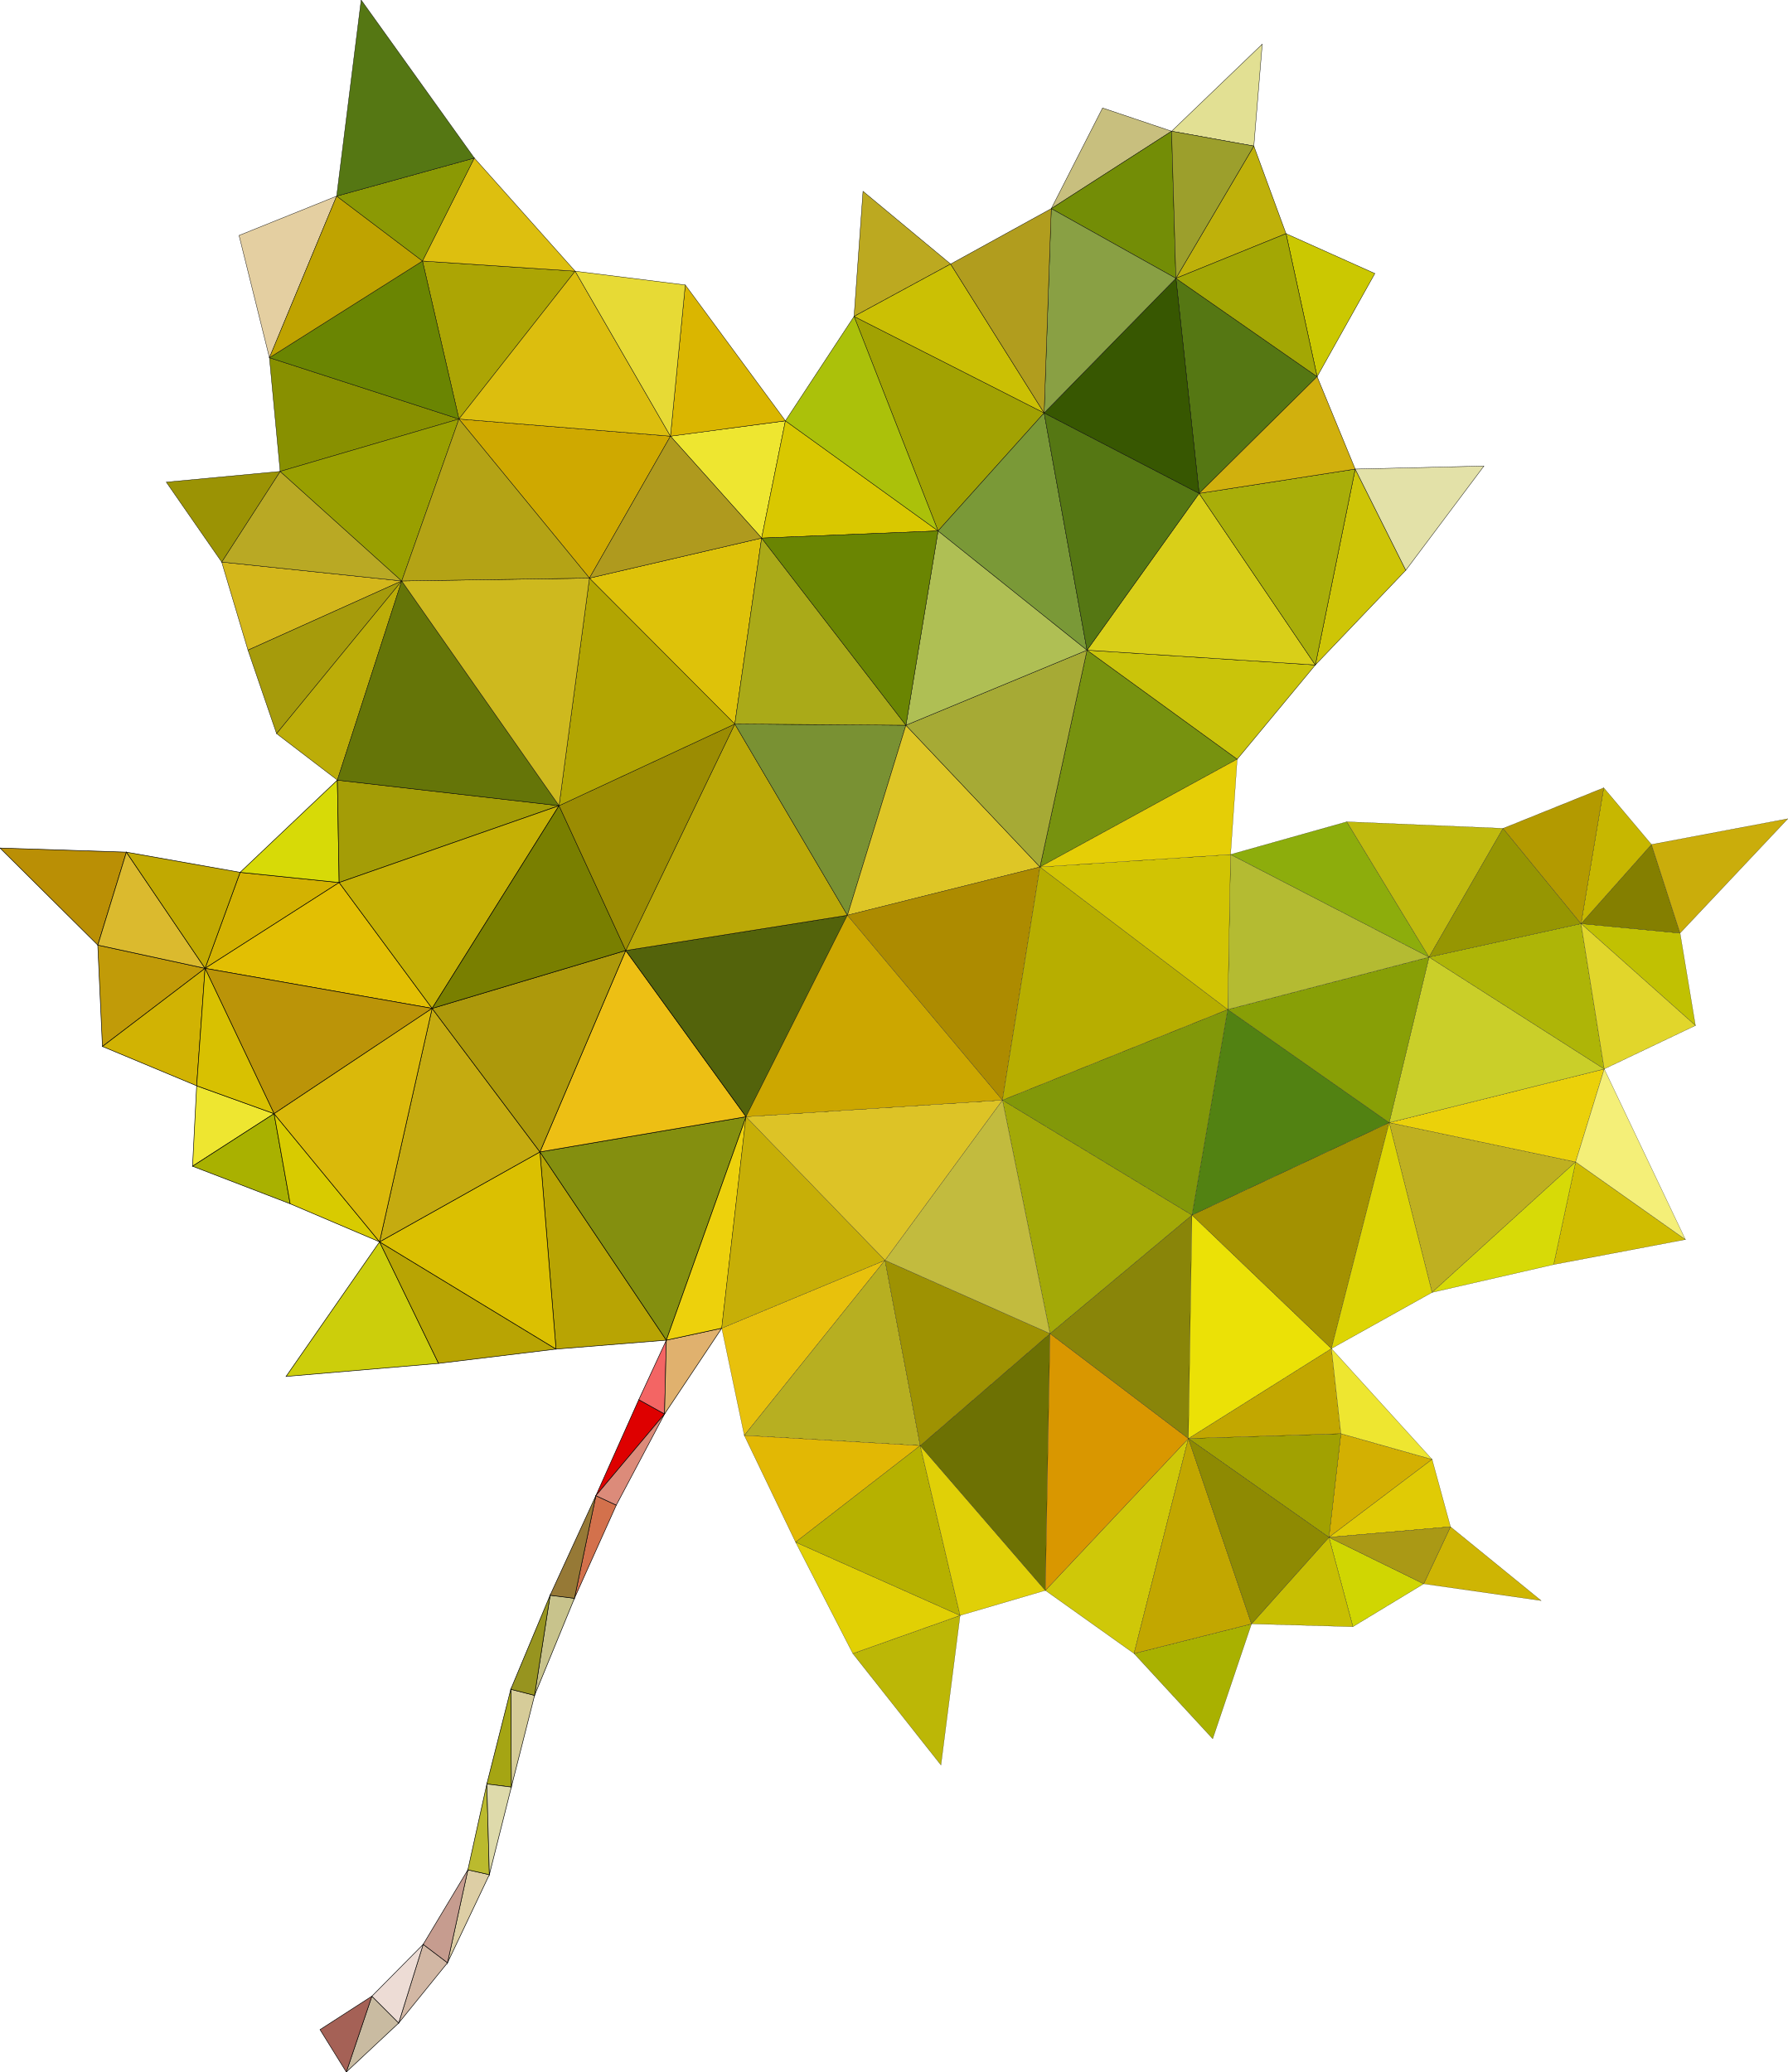
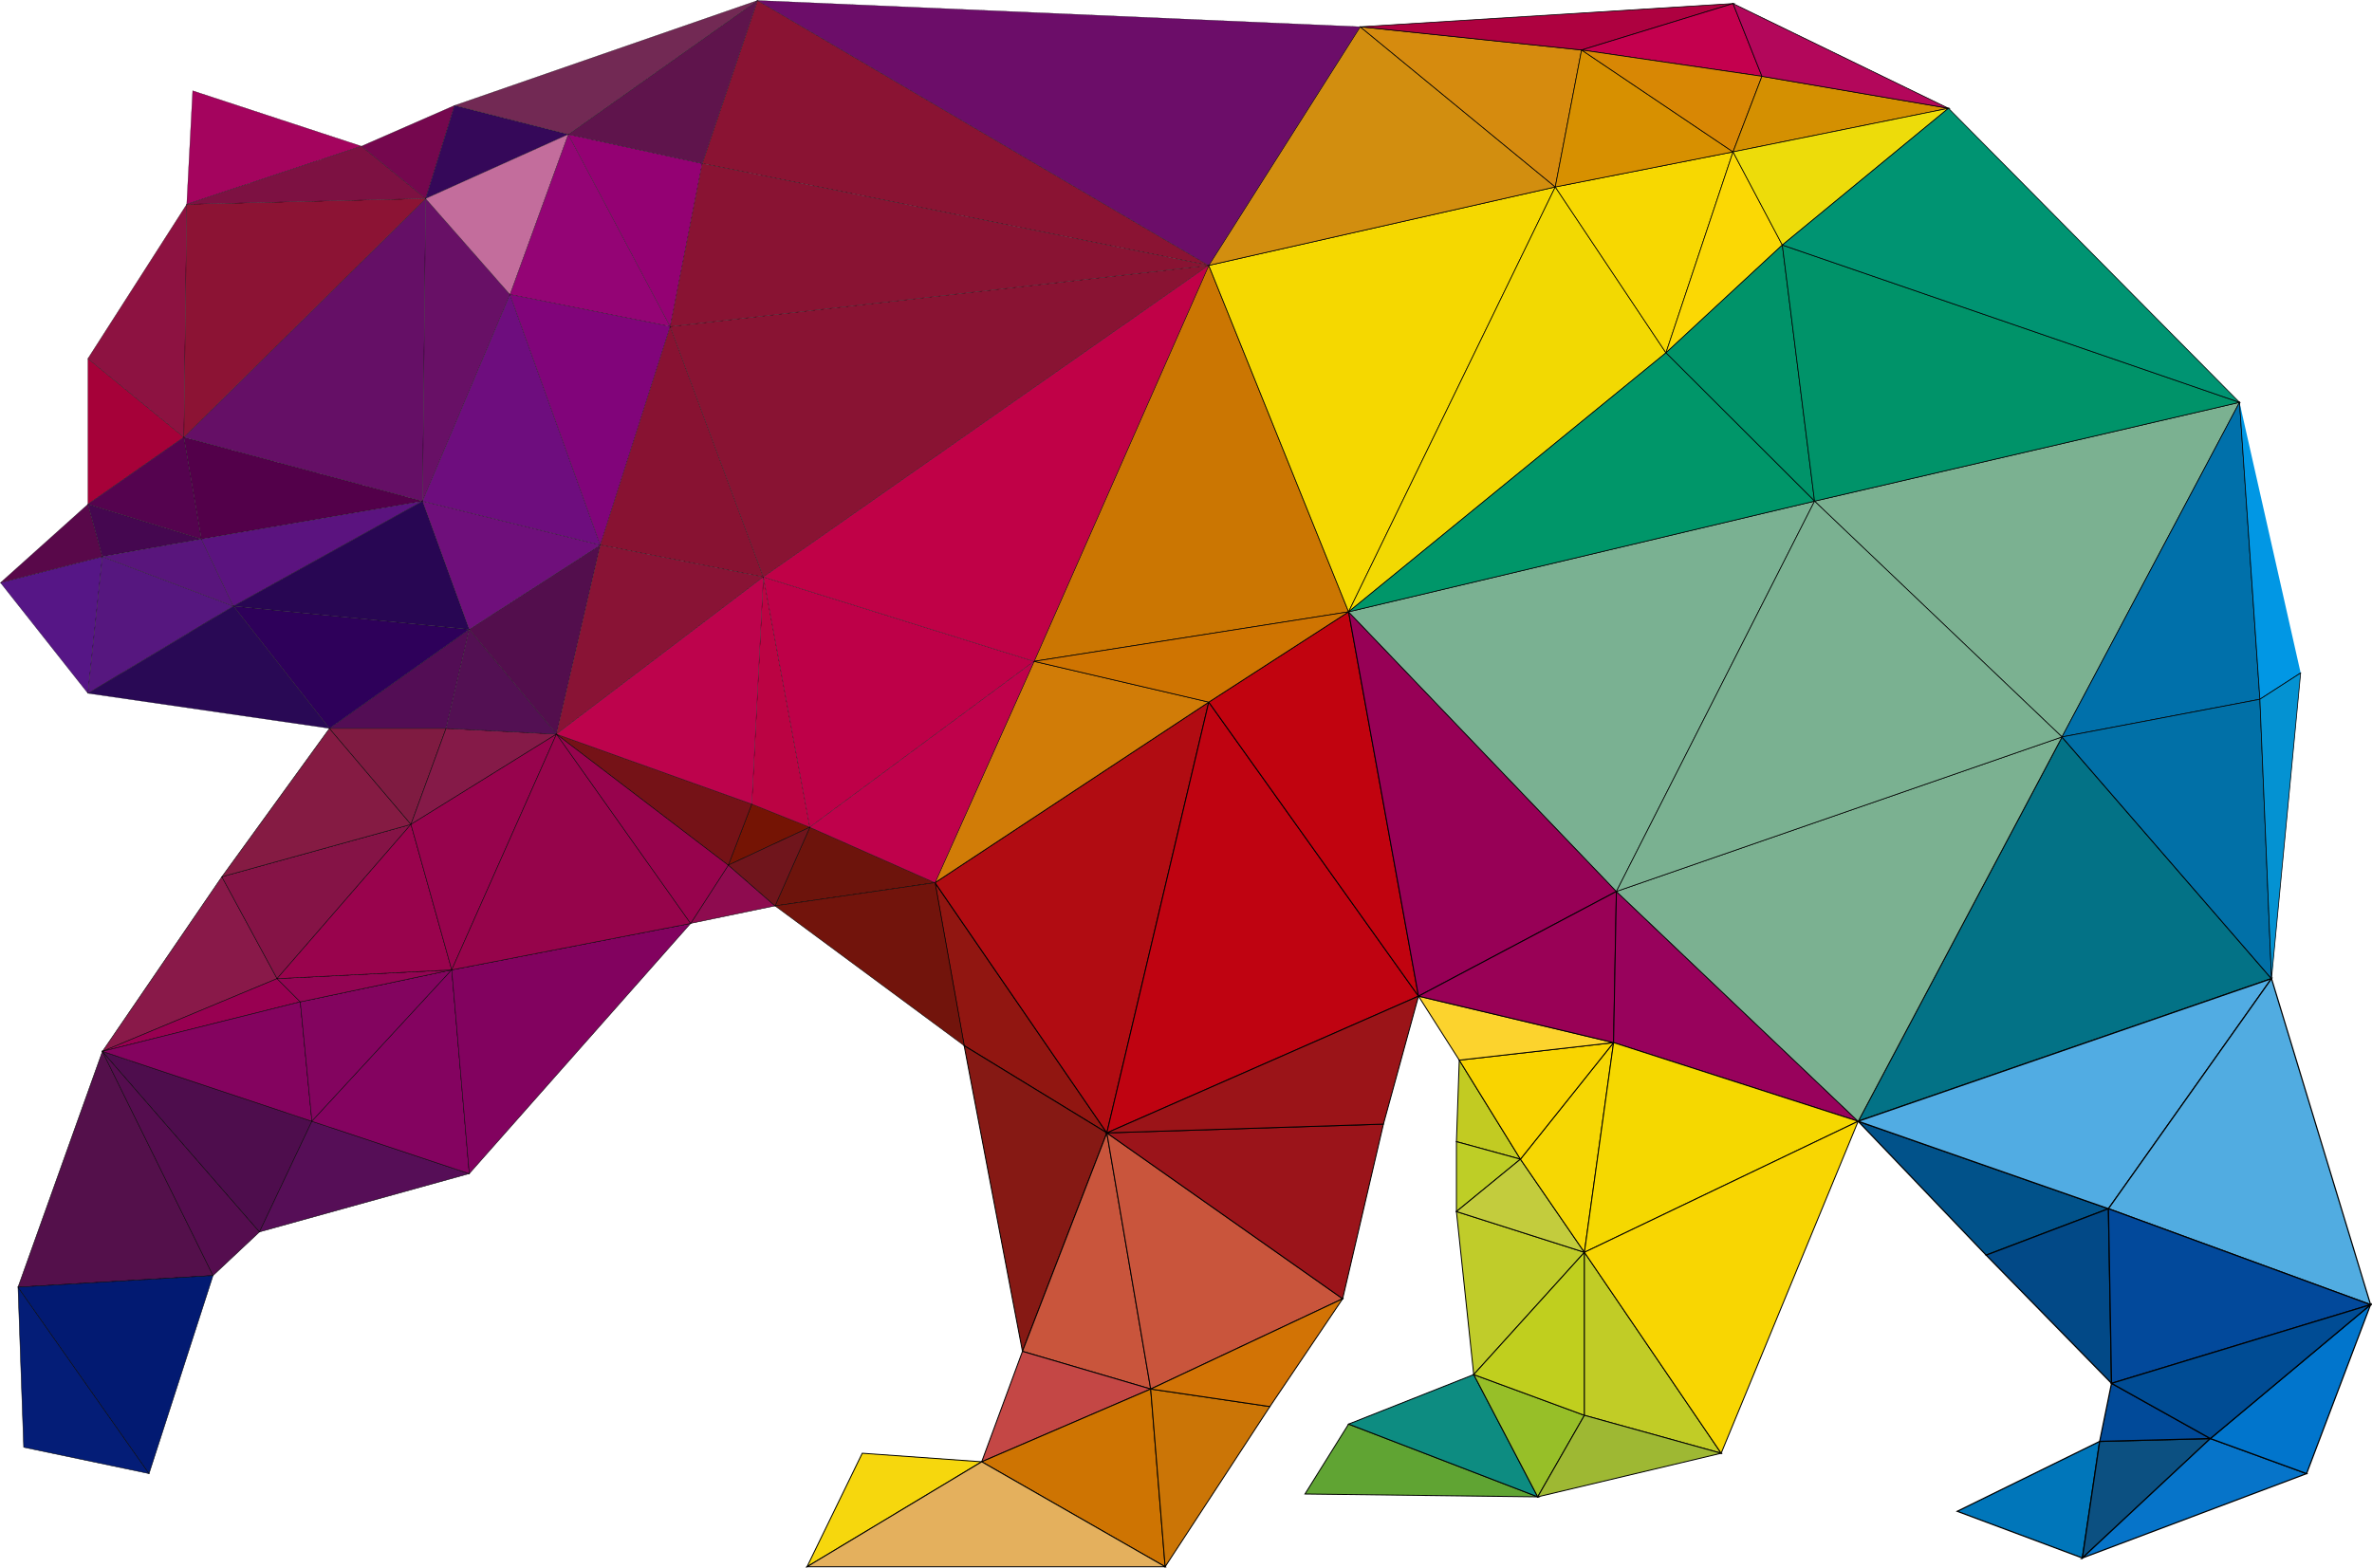
- <svg xmlns="http://www.w3.org/2000/svg" version="1.1" baseProfile="tiny" id="图层_1" x="0px" y="0px" viewBox="0 0 1000 1159.1" xml:space="preserve">
+ <svg xmlns="http://www.w3.org/2000/svg" version="1.1" baseProfile="tiny" id="图层_1" x="0px" y="0px" viewBox="0 0 1000.8 661.6" xml:space="preserve">
  <g>
-     <polygon fill="#D6CC99" stroke="#000000" stroke-width="0.3" stroke-miterlimit="10" points="286,999.7 299,948.4 285.7,945  " />
-     <polygon fill="#C9BBA1" stroke="#000000" stroke-width="0.3" stroke-miterlimit="10" points="193.7,1159.1 223,1131.7 208,1116.7     " />
-     <polygon fill="#A56156" stroke="#000000" stroke-width="0.3" stroke-miterlimit="10" points="179,1135.4 193.7,1159.1 208,1116.7     " />
-     <polygon fill="#D2B7A4" stroke="#000000" stroke-width="0.3" stroke-miterlimit="10" points="223,1131.7 250.3,1098 236.7,1087.7     " />
-     <polygon fill="#EDDCD5" stroke="#000000" stroke-width="0.3" stroke-miterlimit="10" points="208,1116.7 223,1131.7 236.7,1087.7     " />
-     <polygon fill="#DDCEA5" stroke="#000000" stroke-width="0.3" stroke-miterlimit="10" points="250.3,1098 273.7,1048.7 261.7,1046     " />
-     <polygon fill="#A5A513" stroke="#000000" stroke-width="0.3" stroke-miterlimit="10" points="272.3,998 286,999.7 285.7,945  " />
-     <polygon fill="#C69C8F" stroke="#000000" stroke-width="0.3" stroke-miterlimit="10" points="236.7,1087.7 250.3,1098 261.7,1046     " />
-     <polygon fill="#BBBA2E" stroke="#000000" stroke-width="0.3" stroke-miterlimit="10" points="261.7,1046 273.7,1048.7 272.3,998     " />
-     <polygon fill="#DEDAAB" stroke="#000000" stroke-width="0.3" stroke-miterlimit="10" points="273.7,1048.7 286,999.7 272.3,998     " />
-     <polygon fill="#C8C38C" stroke="#000000" stroke-width="0.3" stroke-miterlimit="10" points="299,948.4 321.3,894.1 307.7,892.4     " />
-     <polygon fill="#97941F" stroke="#000000" stroke-width="0.3" stroke-miterlimit="10" points="285.7,945 299,948.4 307.7,892.4  " />
-     <polygon fill="#D3714C" stroke="#000000" stroke-width="0.3" stroke-miterlimit="10" points="321.3,894.1 344.7,842 333.3,836.7     " />
-     <polygon fill="#967936" stroke="#000000" stroke-width="0.3" stroke-miterlimit="10" points="307.7,892.4 321.3,894.1 333.3,836.7     " />
-     <polygon fill="#DE0000" stroke="#000000" stroke-width="0.3" stroke-miterlimit="10" points="333.3,836.7 371.7,791 357.3,783  " />
-     <polygon fill="#DC8B7A" stroke="#000000" stroke-width="0.3" stroke-miterlimit="10" points="344.7,842 371.7,791 333.3,836.7  " />
-     <polygon fill="#EEE630" stroke="#000000" stroke-width="0.3" stroke-miterlimit="10" points="110,607.4 107.7,652.4 153.3,623  " />
-     <polygon fill="#F36564" stroke="#000000" stroke-width="0.3" stroke-miterlimit="10" points="357.3,783 371.7,791 372.7,749.7  " />
-     <polygon fill="#CCCE0B" stroke="#000000" stroke-width="0.3" stroke-miterlimit="10" points="160,770 245.3,762.7 212.3,694.7  " />
-     <polygon fill="#B8A403" stroke="#000000" stroke-width="0.3" stroke-miterlimit="10" points="245.3,762.7 311,754.7 212.3,694.7     " />
-     <polygon fill="#E0B16E" stroke="#000000" stroke-width="0.3" stroke-miterlimit="10" points="371.7,791 403.7,743 372.7,749.7  " />
-     <polygon fill="#C19B08" stroke="#000000" stroke-width="0.3" stroke-miterlimit="10" points="54.7,528.7 57.3,585.4 114.7,541.7     " />
-     <polygon fill="#D3B201" stroke="#000000" stroke-width="0.3" stroke-miterlimit="10" points="189.7,493.7 134.3,488 114.7,541.7     " />
-     <polygon fill="#A9B100" stroke="#000000" stroke-width="0.3" stroke-miterlimit="10" points="107.7,652.4 162.3,673.4 153.3,623     " />
-     <polygon fill="#E2BF03" stroke="#000000" stroke-width="0.3" stroke-miterlimit="10" points="114.7,541.7 241.7,564.1 189.7,493.7     " />
-     <polygon fill="#D8CB00" stroke="#000000" stroke-width="0.3" stroke-miterlimit="10" points="162.3,673.4 212.3,694.7 153.3,623     " />
-     <polygon fill="#BB9408" stroke="#000000" stroke-width="0.3" stroke-miterlimit="10" points="153.3,623 241.7,564.1 114.7,541.7     " />
-     <polygon fill="#D1B303" stroke="#000000" stroke-width="0.3" stroke-miterlimit="10" points="57.3,585.4 110,607.4 114.7,541.7     " />
-     <polygon fill="#B8A403" stroke="#000000" stroke-width="0.3" stroke-miterlimit="10" points="311,754.7 372.7,749.7 302,644.4  " />
-     <polygon fill="#DBC001" stroke="#000000" stroke-width="0.3" stroke-miterlimit="10" points="212.3,694.7 311,754.7 302,644.4  " />
-     <polygon fill="#C5AB10" stroke="#000000" stroke-width="0.3" stroke-miterlimit="10" points="241.7,564.1 212.3,694.7 302,644.4     " />
-     <polygon fill="#848F0F" stroke="#000000" stroke-width="0.3" stroke-miterlimit="10" points="302,644.4 372.7,749.7 417.3,624.7     " />
-     <polygon fill="#D8C101" stroke="#000000" stroke-width="0.3" stroke-miterlimit="10" points="114.7,541.7 110,607.4 153.3,623  " />
-     <polygon fill="#EDD10C" stroke="#000000" stroke-width="0.3" stroke-miterlimit="10" points="372.7,749.7 403.7,743 417.3,624.7     " />
-     <polygon fill="#DAB90A" stroke="#000000" stroke-width="0.3" stroke-miterlimit="10" points="153.3,623 212.3,694.7 241.7,564.1     " />
-     <polygon fill="#BA8F05" stroke="#000000" stroke-width="0.3" stroke-miterlimit="10" points="0,474.4 54.7,528.7 70.7,476.7  " />
-     <polygon fill="#DBBA2E" stroke="#000000" stroke-width="0.3" stroke-miterlimit="10" points="70.7,476.7 54.7,528.7 114.7,541.7     " />
-     <polygon fill="#D7DA07" stroke="#000000" stroke-width="0.3" stroke-miterlimit="10" points="188.7,436.4 134.3,488 189.7,493.7     " />
-     <polygon fill="#C1A901" stroke="#000000" stroke-width="0.3" stroke-miterlimit="10" points="134.3,488 70.7,476.7 114.7,541.7     " />
-     <polygon fill="#EDBF14" stroke="#000000" stroke-width="0.3" stroke-miterlimit="10" points="302,644.4 417.3,624.7 350,531.7  " />
-     <polygon fill="#AD990B" stroke="#000000" stroke-width="0.3" stroke-miterlimit="10" points="241.7,564.1 302,644.4 350,531.7  " />
-     <polygon fill="#53630B" stroke="#000000" stroke-width="0.3" stroke-miterlimit="10" points="350,531.7 417.3,624.7 474,512  " />
-     <polygon fill="#A49D06" stroke="#000000" stroke-width="0.3" stroke-miterlimit="10" points="312.7,450.7 188.7,436.4 189.7,493.7     " />
-     <polygon fill="#C5B005" stroke="#000000" stroke-width="0.3" stroke-miterlimit="10" points="189.7,493.7 241.7,564.1 312.7,450.7     " />
-     <polygon fill="#797F00" stroke="#000000" stroke-width="0.3" stroke-miterlimit="10" points="312.7,450.7 241.7,564.1 350,531.7     " />
-   </g>
-   <g>
-     <polygon fill="#E2E093" stroke="#000000" stroke-width="0.2" stroke-miterlimit="10" points="706,24.7 655.3,73.4 701.3,81.7  " />
-     <polygon fill="#BFB10A" stroke="#000000" stroke-width="0.2" stroke-miterlimit="10" points="719.3,130.7 701.3,81.7 657.7,155.7     " />
-     <polygon fill="#C8BF7E" stroke="#000000" stroke-width="0.2" stroke-miterlimit="10" points="616.7,60.4 588,116.7 655.3,73.4  " />
-     <polygon fill="#77920F" stroke="#000000" stroke-width="0.2" stroke-miterlimit="10" points="581.7,485 692,424.7 608,363.7  " />
-     <polygon fill="#D4B71B" stroke="#000000" stroke-width="0.2" stroke-miterlimit="10" points="124,314.4 138.7,363.7 224.7,325  " />
-     <polygon fill="#ACA504" stroke="#000000" stroke-width="0.2" stroke-miterlimit="10" points="256.7,234.4 321.7,151.7 236.3,146     " />
-     <polygon fill="#BBA907" stroke="#000000" stroke-width="0.2" stroke-miterlimit="10" points="350,531.7 474,512 411,405  " />
-     <polygon fill="#9B8C02" stroke="#000000" stroke-width="0.2" stroke-miterlimit="10" points="411,405 312.7,450.7 350,531.7  " />
-     <polygon fill="#A69B0B" stroke="#000000" stroke-width="0.2" stroke-miterlimit="10" points="138.7,363.7 154.7,410.4 224.7,325     " />
-     <polygon fill="#BCAD08" stroke="#000000" stroke-width="0.2" stroke-miterlimit="10" points="154.7,410.4 188.7,436.4 224.7,325     " />
-     <polygon fill="#657508" stroke="#000000" stroke-width="0.2" stroke-miterlimit="10" points="224.7,325 188.7,436.4 312.7,450.7     " />
-     <polygon fill="#CAC40A" stroke="#000000" stroke-width="0.2" stroke-miterlimit="10" points="692,424.7 735.7,372 608,363.7  " />
-     <polygon fill="#799133" stroke="#000000" stroke-width="0.2" stroke-miterlimit="10" points="411,405 474,512 506.7,405.7  " />
-     <polygon fill="#738D06" stroke="#000000" stroke-width="0.2" stroke-miterlimit="10" points="655.3,73.4 588,116.7 657.7,155.7     " />
-     <polygon fill="#889000" stroke="#000000" stroke-width="0.2" stroke-miterlimit="10" points="150.7,200.1 156.7,263.7 256.7,234.4     " />
-     <polygon fill="#DEC626" stroke="#000000" stroke-width="0.2" stroke-miterlimit="10" points="474,512 581.7,485 506.7,405.7  " />
-     <polygon fill="#B2A502" stroke="#000000" stroke-width="0.2" stroke-miterlimit="10" points="329.7,323.4 312.7,450.7 411,405  " />
-     <polygon fill="#CEB91E" stroke="#000000" stroke-width="0.2" stroke-miterlimit="10" points="224.7,325 312.7,450.7 329.7,323.4     " />
-     <polygon fill="#DEC209" stroke="#000000" stroke-width="0.2" stroke-miterlimit="10" points="411,405 426,301 329.7,323.4  " />
-     <polygon fill="#B9A924" stroke="#000000" stroke-width="0.2" stroke-miterlimit="10" points="156.7,263.7 124,314.4 224.7,325  " />
-     <polygon fill="#9B9304" stroke="#000000" stroke-width="0.2" stroke-miterlimit="10" points="93,269.7 124,314.4 156.7,263.7  " />
-     <polygon fill="#A6AA35" stroke="#000000" stroke-width="0.2" stroke-miterlimit="10" points="581.7,485 608,363.7 506.7,405.7  " />
-     <polygon fill="#999F00" stroke="#000000" stroke-width="0.2" stroke-miterlimit="10" points="256.7,234.4 156.7,263.7 224.7,325     " />
-     <polygon fill="#CFA900" stroke="#000000" stroke-width="0.2" stroke-miterlimit="10" points="375,244 256.7,234.4 329.7,323.4  " />
-     <polygon fill="#BCA920" stroke="#000000" stroke-width="0.2" stroke-miterlimit="10" points="482.7,107 477.7,177 531.7,147.7  " />
-     <polygon fill="#AAAA18" stroke="#000000" stroke-width="0.2" stroke-miterlimit="10" points="506.7,405.7 426,301 411,405  " />
-     <polygon fill="#EEE630" stroke="#000000" stroke-width="0.2" stroke-miterlimit="10" points="426,301 439.3,235.4 375,244  " />
-     <polygon fill="#D9C800" stroke="#000000" stroke-width="0.2" stroke-miterlimit="10" points="524.7,297 439.3,235.4 426,301  " />
-     <polygon fill="#B4A315" stroke="#000000" stroke-width="0.2" stroke-miterlimit="10" points="256.7,234.4 224.7,325 329.7,323.4     " />
-     <polygon fill="#6A8502" stroke="#000000" stroke-width="0.2" stroke-miterlimit="10" points="236.3,146 150.7,200.1 256.7,234.4     " />
-     <polygon fill="#9C9F2C" stroke="#000000" stroke-width="0.2" stroke-miterlimit="10" points="701.3,81.7 655.3,73.4 657.7,155.7     " />
-     <polygon fill="#AFBF54" stroke="#000000" stroke-width="0.2" stroke-miterlimit="10" points="608,363.7 524.7,297 506.7,405.7  " />
-     <polygon fill="#6A8502" stroke="#000000" stroke-width="0.2" stroke-miterlimit="10" points="524.7,297 426,301 506.7,405.7  " />
-     <polygon fill="#AF9A1E" stroke="#000000" stroke-width="0.2" stroke-miterlimit="10" points="426,301 375,244 329.7,323.4  " />
-     <polygon fill="#557713" stroke="#000000" stroke-width="0.2" stroke-miterlimit="10" points="670.7,276 736.7,210.7 657.7,155.7     " />
-     <polygon fill="#DDBF0F" stroke="#000000" stroke-width="0.2" stroke-miterlimit="10" points="321.7,151.7 265.3,88.4 236.3,146     " />
-     <polygon fill="#D9CF18" stroke="#000000" stroke-width="0.2" stroke-miterlimit="10" points="608,363.7 735.7,372 670.7,276  " />
-     <polygon fill="#DCBE0E" stroke="#000000" stroke-width="0.2" stroke-miterlimit="10" points="375,244 321.7,151.7 256.7,234.4  " />
-     <polygon fill="#E4CFA1" stroke="#000000" stroke-width="0.2" stroke-miterlimit="10" points="133.7,131.7 150.7,200.1 188.3,109.7     " />
-     <polygon fill="#BFA300" stroke="#000000" stroke-width="0.2" stroke-miterlimit="10" points="188.3,109.7 150.7,200.1 236.3,146     " />
-     <polygon fill="#8B9904" stroke="#000000" stroke-width="0.2" stroke-miterlimit="10" points="265.3,88.4 188.3,109.7 236.3,146     " />
-     <polygon fill="#A2A202" stroke="#000000" stroke-width="0.2" stroke-miterlimit="10" points="584,231 477.7,177 524.7,297  " />
-     <polygon fill="#7A9937" stroke="#000000" stroke-width="0.2" stroke-miterlimit="10" points="584,231 524.7,297 608,363.7  " />
-     <polygon fill="#557713" stroke="#000000" stroke-width="0.2" stroke-miterlimit="10" points="670.7,276 584,231 608,363.7  " />
-     <polygon fill="#ABC10A" stroke="#000000" stroke-width="0.2" stroke-miterlimit="10" points="477.7,177 439.3,235.4 524.7,297  " />
-     <polygon fill="#DAB600" stroke="#000000" stroke-width="0.2" stroke-miterlimit="10" points="439.3,235.4 383.3,159.4 375,244  " />
-     <polygon fill="#E7DA35" stroke="#000000" stroke-width="0.2" stroke-miterlimit="10" points="383.3,159.4 321.7,151.7 375,244  " />
-     <polygon fill="#375701" stroke="#000000" stroke-width="0.2" stroke-miterlimit="10" points="657.7,155.7 584,231 670.7,276  " />
-     <polygon fill="#CEC506" stroke="#000000" stroke-width="0.2" stroke-miterlimit="10" points="786.3,319 758,262.4 735.7,372  " />
-     <polygon fill="#A9AE09" stroke="#000000" stroke-width="0.2" stroke-miterlimit="10" points="735.7,372 758,262.4 670.7,276  " />
-     <polygon fill="#E3E1A8" stroke="#000000" stroke-width="0.2" stroke-miterlimit="10" points="830,260.7 758,262.4 786.3,319  " />
-     <polygon fill="#D1B00D" stroke="#000000" stroke-width="0.2" stroke-miterlimit="10" points="758,262.4 736.7,210.7 670.7,276  " />
-     <polygon fill="#CBC004" stroke="#000000" stroke-width="0.2" stroke-miterlimit="10" points="531.7,147.7 477.7,177 584,231  " />
-     <polygon fill="#CBC801" stroke="#000000" stroke-width="0.2" stroke-miterlimit="10" points="769,153 719.3,130.7 736.7,210.7  " />
-     <polygon fill="#A3A704" stroke="#000000" stroke-width="0.2" stroke-miterlimit="10" points="736.7,210.7 719.3,130.7 657.7,155.7     " />
-     <polygon fill="#557713" stroke="#000000" stroke-width="0.2" stroke-miterlimit="10" points="202,0 188.3,109.7 265.3,88.4  " />
-     <polygon fill="#89A044" stroke="#000000" stroke-width="0.2" stroke-miterlimit="10" points="657.7,155.7 588,116.7 584,231  " />
-     <polygon fill="#B19D1E" stroke="#000000" stroke-width="0.2" stroke-miterlimit="10" points="588,116.7 531.7,147.7 584,231  " />
-   </g>
-   <g>
-     <polygon fill="#A9B100" stroke="#000000" stroke-width="0.1" stroke-miterlimit="10" points="678.3,972.7 700,908.4 634.3,925  " />
-     <polygon fill="#BCB706" stroke="#000000" stroke-width="0.1" stroke-miterlimit="10" points="526.3,987.4 537,903.7 477,925  " />
-     <polygon fill="#E1D004" stroke="#000000" stroke-width="0.1" stroke-miterlimit="10" points="477,925 537,903.7 445,862.7  " />
-     <polygon fill="#E8C10C" stroke="#000000" stroke-width="0.1" stroke-miterlimit="10" points="403.7,743 416.3,803 495,705  " />
-     <polygon fill="#B7AF21" stroke="#000000" stroke-width="0.1" stroke-miterlimit="10" points="495,705 416.3,803 514.7,808.7  " />
-     <polygon fill="#D0D602" stroke="#000000" stroke-width="0.1" stroke-miterlimit="10" points="756.7,910 796.3,886 743.3,860  " />
-     <polygon fill="#E2B804" stroke="#000000" stroke-width="0.1" stroke-miterlimit="10" points="416.3,803 445,862.7 514.7,808.7  " />
-     <polygon fill="#B6B100" stroke="#000000" stroke-width="0.1" stroke-miterlimit="10" points="445,862.7 537,903.7 514.7,808.7  " />
-     <polygon fill="#E0D007" stroke="#000000" stroke-width="0.1" stroke-miterlimit="10" points="537,903.7 584.7,889.7 514.7,808.7     " />
-     <polygon fill="#D3B002" stroke="#000000" stroke-width="0.1" stroke-miterlimit="10" points="743.3,860 801,816.4 750,802  " />
-     <polygon fill="#C8BF02" stroke="#000000" stroke-width="0.1" stroke-miterlimit="10" points="700,908.4 756.7,910 743.3,860  " />
-     <polygon fill="#E0CB05" stroke="#000000" stroke-width="0.1" stroke-miterlimit="10" points="811.3,854.1 801,816.4 743.3,860  " />
-     <polygon fill="#CEB503" stroke="#000000" stroke-width="0.1" stroke-miterlimit="10" points="862,895.4 811.3,854.1 796.3,886  " />
-     <polygon fill="#AA9915" stroke="#000000" stroke-width="0.1" stroke-miterlimit="10" points="796.3,886 811.3,854.1 743.3,860  " />
-     <polygon fill="#CFC808" stroke="#000000" stroke-width="0.1" stroke-miterlimit="10" points="584.7,889.7 634.3,925 664.7,804.7     " />
-     <polygon fill="#C2A700" stroke="#000000" stroke-width="0.1" stroke-miterlimit="10" points="634.3,925 700,908.4 664.7,804.7  " />
-     <polygon fill="#A1A101" stroke="#000000" stroke-width="0.1" stroke-miterlimit="10" points="750,802 664.7,804.7 743.3,860  " />
-     <polygon fill="#8E8A02" stroke="#000000" stroke-width="0.1" stroke-miterlimit="10" points="664.7,804.7 700,908.4 743.3,860  " />
-     <polygon fill="#C2A700" stroke="#000000" stroke-width="0.1" stroke-miterlimit="10" points="750,802 744.7,754.4 664.7,804.7  " />
-     <polygon fill="#6D7103" stroke="#000000" stroke-width="0.1" stroke-miterlimit="10" points="514.7,808.7 584.7,889.7 587.3,746     " />
-     <polygon fill="#D99700" stroke="#000000" stroke-width="0.1" stroke-miterlimit="10" points="587.3,746 584.7,889.7 664.7,804.7     " />
-     <polygon fill="#D0BD00" stroke="#000000" stroke-width="0.1" stroke-miterlimit="10" points="869,707.4 942.7,693.4 881.3,650  " />
-     <polygon fill="#EEE630" stroke="#000000" stroke-width="0.1" stroke-miterlimit="10" points="801,816.4 744.7,754.4 750,802  " />
-     <polygon fill="#9E9202" stroke="#000000" stroke-width="0.1" stroke-miterlimit="10" points="514.7,808.7 587.3,746 495,705  " />
-     <polygon fill="#BFB021" stroke="#000000" stroke-width="0.1" stroke-miterlimit="10" points="777,628 801,723 881.3,650  " />
-     <polygon fill="#C7AF07" stroke="#000000" stroke-width="0.1" stroke-miterlimit="10" points="417.3,624.7 403.7,743 495,705  " />
-     <polygon fill="#898509" stroke="#000000" stroke-width="0.1" stroke-miterlimit="10" points="664.7,804.7 666.7,679.7 587.3,746     " />
-     <polygon fill="#EBE106" stroke="#000000" stroke-width="0.1" stroke-miterlimit="10" points="664.7,804.7 744.7,754.4 666.7,679.7     " />
-     <polygon fill="#D7DA07" stroke="#000000" stroke-width="0.1" stroke-miterlimit="10" points="801,723 869,707.4 881.3,650  " />
-     <polygon fill="#A3A907" stroke="#000000" stroke-width="0.1" stroke-miterlimit="10" points="587.3,746 666.7,679.7 560.7,615.4     " />
-     <polygon fill="#C2BB3E" stroke="#000000" stroke-width="0.1" stroke-miterlimit="10" points="495,705 587.3,746 560.7,615.4  " />
-     <polygon fill="#DDC326" stroke="#000000" stroke-width="0.1" stroke-miterlimit="10" points="417.3,624.7 495,705 560.7,615.4  " />
-     <polygon fill="#EBD10A" stroke="#000000" stroke-width="0.1" stroke-miterlimit="10" points="881.3,650 897.3,598 777,628  " />
-     <polygon fill="#A39101" stroke="#000000" stroke-width="0.1" stroke-miterlimit="10" points="666.7,679.7 744.7,754.4 777,628  " />
-     <polygon fill="#DDD504" stroke="#000000" stroke-width="0.1" stroke-miterlimit="10" points="744.7,754.4 801,723 777,628  " />
-     <polygon fill="#528212" stroke="#000000" stroke-width="0.1" stroke-miterlimit="10" points="666.7,679.7 777,628 686.7,564.7  " />
-     <polygon fill="#829809" stroke="#000000" stroke-width="0.1" stroke-miterlimit="10" points="560.7,615.4 666.7,679.7 686.7,564.7     " />
-     <polygon fill="#CCA700" stroke="#000000" stroke-width="0.1" stroke-miterlimit="10" points="474,512 417.3,624.7 560.7,615.4  " />
-     <polygon fill="#F4EF78" stroke="#000000" stroke-width="0.1" stroke-miterlimit="10" points="942.7,693.4 897.3,598 881.3,650  " />
-     <polygon fill="#C1C102" stroke="#000000" stroke-width="0.1" stroke-miterlimit="10" points="948.3,573.7 939.7,522 884.3,516.7     " />
-     <polygon fill="#CACF29" stroke="#000000" stroke-width="0.1" stroke-miterlimit="10" points="777,628 897.3,598 799.3,535.4  " />
-     <polygon fill="#AD8B00" stroke="#000000" stroke-width="0.1" stroke-miterlimit="10" points="560.7,615.4 581.7,485 474,512  " />
-     <polygon fill="#B7AE00" stroke="#000000" stroke-width="0.1" stroke-miterlimit="10" points="686.7,564.7 581.7,485 560.7,615.4     " />
-     <polygon fill="#889F06" stroke="#000000" stroke-width="0.1" stroke-miterlimit="10" points="777,628 799.3,535.4 686.7,564.7  " />
-     <polygon fill="#B4BB32" stroke="#000000" stroke-width="0.1" stroke-miterlimit="10" points="799.3,535.4 688.3,478 686.7,564.7     " />
-     <polygon fill="#D1C403" stroke="#000000" stroke-width="0.1" stroke-miterlimit="10" points="686.7,564.7 688.3,478 581.7,485  " />
-     <polygon fill="#AEB507" stroke="#000000" stroke-width="0.1" stroke-miterlimit="10" points="799.3,535.4 897.3,598 884.3,516.7     " />
-     <polygon fill="#E1D62B" stroke="#000000" stroke-width="0.1" stroke-miterlimit="10" points="884.3,516.7 897.3,598 948.3,573.7     " />
-     <polygon fill="#847F00" stroke="#000000" stroke-width="0.1" stroke-miterlimit="10" points="939.7,522 923.7,472.4 884.3,516.7     " />
-     <polygon fill="#8DAD0C" stroke="#000000" stroke-width="0.1" stroke-miterlimit="10" points="753.3,459.7 688.3,478 799.3,535.4     " />
-     <polygon fill="#E5CE06" stroke="#000000" stroke-width="0.1" stroke-miterlimit="10" points="688.3,478 692,424.7 581.7,485  " />
-     <polygon fill="#C0BA0E" stroke="#000000" stroke-width="0.1" stroke-miterlimit="10" points="840.7,463.4 753.3,459.7 799.3,535.4     " />
-     <polygon fill="#C7B700" stroke="#000000" stroke-width="0.1" stroke-miterlimit="10" points="923.7,472.4 897,440.7 884.3,516.7     " />
-     <polygon fill="#969602" stroke="#000000" stroke-width="0.1" stroke-miterlimit="10" points="884.3,516.7 840.7,463.4 799.3,535.4     " />
-     <polygon fill="#B39A00" stroke="#000000" stroke-width="0.1" stroke-miterlimit="10" points="897,440.7 840.7,463.4 884.3,516.7     " />
-     <polygon fill="#CAAD0B" stroke="#000000" stroke-width="0.1" stroke-miterlimit="10" points="1000,458 923.7,472.4 939.7,522  " />
+     <g>
+       <polygon fill="#0076BA" stroke="#000000" stroke-width="0.5" stroke-miterlimit="10" points="825.8,637.8 878.6,657.5     885.9,608.3   " />
+       <polygon fill="#01528A" stroke="#000000" stroke-width="0.5" stroke-miterlimit="10" points="784,473.2 838,529.7 889.6,510.1       " />
+       <polygon fill="#024987" stroke="#000000" stroke-width="0.5" stroke-miterlimit="10" points="889.6,510.1 838,529.7 890.9,583.8       " />
+       <polygon fill="#0C5081" stroke="#000000" stroke-width="0.5" stroke-miterlimit="10" points="885.9,608.3 878.6,657.5     932.6,607.1   " />
+       <polygon fill="#014A99" stroke="#000000" stroke-width="0.5" stroke-miterlimit="10" points="890.9,583.8 885.9,608.3     932.6,607.1   " />
+       <polygon fill="#037286" stroke="#000000" stroke-width="0.5" stroke-miterlimit="10" points="870,311 784,473.2 958.4,413   " />
+       <polygon fill="#51ACE3" stroke="#000000" stroke-width="0.5" stroke-miterlimit="10" points="784,473.2 889.6,510.1 958.4,413       " />
+       <polygon fill="#0674C9" stroke="#000000" stroke-width="0.5" stroke-miterlimit="10" points="932.6,607.1 878.6,657.5     973.2,621.9   " />
+       <polygon fill="#51ACE1" stroke="#000000" stroke-width="0.5" stroke-miterlimit="10" points="958.4,413 889.6,510.1 1000.2,550.6       " />
+       <polygon fill="#0175CC" stroke="#000000" stroke-width="0.5" stroke-miterlimit="10" points="932.6,607.1 973.2,621.9     1000.2,550.6   " />
+       <polygon fill="#02499B" stroke="#000000" stroke-width="0.5" stroke-miterlimit="10" points="889.6,510.1 890.9,583.8     1000.2,550.6   " />
+       <polygon fill="#004C94" stroke="#000000" stroke-width="0.5" stroke-miterlimit="10" points="890.9,583.8 932.6,607.1     1000.2,550.6   " />
+     </g>
+     <g>
+       <polygon fill="#911611" stroke="#000000" stroke-width="0.4" stroke-miterlimit="10" points="394.5,372.5 406.8,441.3 467,478.1       " />
+       <polygon fill="#861914" stroke="#000000" stroke-width="0.4" stroke-miterlimit="10" points="406.8,441.3 431.4,570.3 467,478.1       " />
+       <polygon fill="#C9553C" stroke="#000000" stroke-width="0.4" stroke-miterlimit="10" points="467,478.1 431.4,570.3 485.5,586.2       " />
+       <polygon fill="#C44745" stroke="#000000" stroke-width="0.4" stroke-miterlimit="10" points="431.4,570.3 414.2,616.9     485.5,586.2   " />
+       <polygon fill="#CE7402" stroke="#000000" stroke-width="0.4" stroke-miterlimit="10" points="485.5,586.2 414.2,616.9     491.6,661.2   " />
+       <polygon fill="#B10C12" stroke="#000000" stroke-width="0.4" stroke-miterlimit="10" points="394.5,372.5 467,478.1 510,296.3       " />
+       <polygon fill="#CB7506" stroke="#000000" stroke-width="0.4" stroke-miterlimit="10" points="485.5,586.2 491.6,661.2     535.8,593.6   " />
+       <polygon fill="#C9553C" stroke="#000000" stroke-width="0.4" stroke-miterlimit="10" points="467,478.1 485.5,586.2 566.5,548.1       " />
+       <polygon fill="#D27305" stroke="#000000" stroke-width="0.4" stroke-miterlimit="10" points="485.5,586.2 535.8,593.6     566.5,548.1   " />
+       <polygon fill="#F6D70D" stroke="#000000" stroke-width="0.4" stroke-miterlimit="10" points="363.8,613.3 340.5,661.2     414.2,616.9   " />
+       <polygon fill="#E4B05D" stroke="#000000" stroke-width="0.4" stroke-miterlimit="10" points="414.2,616.9 340.5,661.2     491.6,661.2   " />
+       <polygon fill="#9B141A" stroke="#000000" stroke-width="0.4" stroke-miterlimit="10" points="467,478.1 566.5,548.1 583.7,474.4       " />
+       <polygon fill="#BF0311" stroke="#000000" stroke-width="0.4" stroke-miterlimit="10" points="510,296.3 467,478.1 598.5,420.4       " />
+       <polygon fill="#9B1418" stroke="#000000" stroke-width="0.4" stroke-miterlimit="10" points="467,478.1 583.7,474.4 598.5,420.4       " />
+       <polygon fill="#C1030F" stroke="#000000" stroke-width="0.4" stroke-miterlimit="10" points="569,258.2 510,296.3 598.5,420.4       " />
+       <polygon fill="#C2CB22" stroke="#000000" stroke-width="0.4" stroke-miterlimit="10" points="615.7,447.4 614.5,481.8     641.5,489.2   " />
+       <polygon fill="#BECE26" stroke="#000000" stroke-width="0.4" stroke-miterlimit="10" points="614.5,481.8 614.5,511.3     641.5,489.2   " />
+       <polygon fill="#60A433" stroke="#000000" stroke-width="0.4" stroke-miterlimit="10" points="569,601 550.6,630.5 648.8,631.7       " />
+       <polygon fill="#0D8C81" stroke="#000000" stroke-width="0.4" stroke-miterlimit="10" points="621.8,580.1 569,601 648.8,631.7       " />
+       <polygon fill="#C0CC2A" stroke="#000000" stroke-width="0.4" stroke-miterlimit="10" points="614.5,511.3 621.8,580.1     668.5,528.5   " />
+       <polygon fill="#C3CC3D" stroke="#000000" stroke-width="0.4" stroke-miterlimit="10" points="641.5,489.2 614.5,511.3     668.5,528.5   " />
+       <polygon fill="#97BF28" stroke="#000000" stroke-width="0.4" stroke-miterlimit="10" points="621.8,580.1 648.8,631.7     668.5,597.3   " />
+       <polygon fill="#C0CF1E" stroke="#000000" stroke-width="0.4" stroke-miterlimit="10" points="668.5,528.5 621.8,580.1     668.5,597.3   " />
+       <polygon fill="#F6D703" stroke="#000000" stroke-width="0.4" stroke-miterlimit="10" points="641.5,489.2 668.5,528.5 680.8,440       " />
+       <polygon fill="#F9D400" stroke="#000000" stroke-width="0.4" stroke-miterlimit="10" points="615.7,447.4 641.5,489.2 680.8,440       " />
+       <polygon fill="#FCD32D" stroke="#000000" stroke-width="0.4" stroke-miterlimit="10" points="598.5,420.4 615.7,447.4 680.8,440       " />
+       <polygon fill="#970056" stroke="#000000" stroke-width="0.4" stroke-miterlimit="10" points="569,258.2 598.5,420.4 682,376.2       " />
+       <polygon fill="#990156" stroke="#000000" stroke-width="0.4" stroke-miterlimit="10" points="598.5,420.4 680.8,440 682,376.2       " />
+       <polygon fill="#C1CC26" stroke="#000000" stroke-width="0.4" stroke-miterlimit="10" points="668.5,528.5 668.5,597.3     726.2,613.3   " />
+       <polygon fill="#9EB833" stroke="#000000" stroke-width="0.4" stroke-miterlimit="10" points="668.5,597.3 648.8,631.7     726.2,613.3   " />
+       <polygon fill="#98025C" stroke="#000000" stroke-width="0.4" stroke-miterlimit="10" points="682,376.2 680.8,440 784,473.2   " />
+       <polygon fill="#F5D800" stroke="#000000" stroke-width="0.4" stroke-miterlimit="10" points="680.8,440 668.5,528.5 784,473.2       " />
+       <polygon fill="#F8D602" stroke="#000000" stroke-width="0.4" stroke-miterlimit="10" points="668.5,528.5 726.2,613.3 784,473.2       " />
+     </g>
+     <g>
+       <polygon fill="#D17C07" stroke="#000000" stroke-width="0.3" stroke-miterlimit="10" points="436.3,279.1 394.5,372.5 510,296.3       " />
+       <polygon fill="#CB7602" stroke="#000000" stroke-width="0.3" stroke-miterlimit="10" points="510,112 436.3,279.1 569,258.2   " />
+       <polygon fill="#CF7401" stroke="#000000" stroke-width="0.3" stroke-miterlimit="10" points="436.3,279.1 510,296.3 569,258.2       " />
+       <polygon fill="#F5D800" stroke="#000000" stroke-width="0.3" stroke-miterlimit="10" points="510,112 569,258.2 656.2,78.9   " />
+       <polygon fill="#D28E0F" stroke="#000000" stroke-width="0.3" stroke-miterlimit="10" points="573.9,11.3 510,112 656.2,78.9   " />
+       <polygon fill="#D68B0E" stroke="#000000" stroke-width="0.3" stroke-miterlimit="10" points="573.9,11.3 656.2,78.9 667.3,21.1       " />
+       <polygon fill="#F2D902" stroke="#000000" stroke-width="0.3" stroke-miterlimit="10" points="656.2,78.9 569,258.2 702.9,148.9       " />
+       <polygon fill="#AE0140" stroke="#000000" stroke-width="0.3" stroke-miterlimit="10" points="573.9,11.3 667.3,21.1 731.2,1.5       " />
+       <polygon fill="#F7D801" stroke="#000000" stroke-width="0.3" stroke-miterlimit="10" points="656.2,78.9 702.9,148.9 731.2,64.1       " />
+       <polygon fill="#D79000" stroke="#000000" stroke-width="0.3" stroke-miterlimit="10" points="667.3,21.1 656.2,78.9 731.2,64.1       " />
+       <polygon fill="#C4004E" stroke="#000000" stroke-width="0.3" stroke-miterlimit="10" points="731.2,1.5 667.3,21.1 743.4,32.2       " />
+       <polygon fill="#D88704" stroke="#000000" stroke-width="0.3" stroke-miterlimit="10" points="667.3,21.1 731.2,64.1 743.4,32.2       " />
+       <polygon fill="#FBD804" stroke="#000000" stroke-width="0.3" stroke-miterlimit="10" points="731.2,64.1 702.9,148.9 752,103.4       " />
+       <polygon fill="#009369" stroke="#000000" stroke-width="0.3" stroke-miterlimit="10" points="752,103.4 702.9,148.9 765.6,211.5       " />
+       <polygon fill="#7AB192" stroke="#000000" stroke-width="0.3" stroke-miterlimit="10" points="569,258.2 682,376.2 765.6,211.5       " />
+       <polygon fill="#009669" stroke="#000000" stroke-width="0.3" stroke-miterlimit="10" points="702.9,148.9 569,258.2 765.6,211.5       " />
+       <polygon fill="#D49001" stroke="#000000" stroke-width="0.3" stroke-miterlimit="10" points="743.4,32.2 731.2,64.1 822.1,45.7       " />
+       <polygon fill="#EDDC0A" stroke="#000000" stroke-width="0.3" stroke-miterlimit="10" points="731.2,64.1 752,103.4 822.1,45.7       " />
+       <polygon fill="#B3075B" stroke="#000000" stroke-width="0.3" stroke-miterlimit="10" points="731.2,1.5 743.4,32.2 822.1,45.7       " />
+       <polygon fill="#7BB191" stroke="#000000" stroke-width="0.3" stroke-miterlimit="10" points="682,376.2 784,473.2 870,311   " />
+       <polygon fill="#7BB191" stroke="#000000" stroke-width="0.3" stroke-miterlimit="10" points="765.6,211.5 870,311 944.9,169.8       " />
+       <polygon fill="#009369" stroke="#000000" stroke-width="0.3" stroke-miterlimit="10" points="752,103.4 765.6,211.5 944.9,169.8       " />
+       <polygon fill="#009472" stroke="#000000" stroke-width="0.3" stroke-miterlimit="10" points="822.1,45.7 752,103.4 944.9,169.8       " />
+       <polygon fill="#0070AA" stroke="#000000" stroke-width="0.3" stroke-miterlimit="10" points="944.9,169.8 870,311 953.5,295.1       " />
+       <polygon fill="#0170A7" stroke="#000000" stroke-width="0.3" stroke-miterlimit="10" points="953.5,295.1 870,311 958.4,413   " />
+       <polygon fill="#7AB191" stroke="#000000" stroke-width="0.3" stroke-miterlimit="10" points="765.6,211.5 682,376.2 870,311   " />
+       <polyline fill="#0197E4" stroke="#000000" stroke-width="0.3" stroke-miterlimit="10" points="944.9,169.8 953.5,295.1 970.7,284       " />
+       <polygon fill="#0492D2" stroke="#000000" stroke-width="0.3" stroke-miterlimit="10" points="953.5,295.1 958.4,413 970.7,284       " />
+     </g>
+     <g>
+       <polygon fill="#8E0B4F" stroke="#000000" stroke-width="0.2" stroke-miterlimit="10" points="307.3,365.1 291.4,389.7 327,382.3       " />
+       <polygon fill="#751404" stroke="#000000" stroke-width="0.2" stroke-miterlimit="10" points="317.2,339.3 307.3,365.1     341.7,349.1   " />
+       <polygon fill="#6D140C" stroke="#000000" stroke-width="0.2" stroke-miterlimit="10" points="341.7,349.1 327,382.3 394.5,372.5       " />
+       <polygon fill="#041D77" stroke="#000000" stroke-width="0.2" stroke-miterlimit="10" points="7.6,543.2 10,610.8 62.9,621.9   " />
+       <polygon fill="#54104B" stroke="#000000" stroke-width="0.2" stroke-miterlimit="10" points="43.2,443.7 7.6,543.2 89.9,538.3       " />
+       <polygon fill="#021A72" stroke="#000000" stroke-width="0.2" stroke-miterlimit="10" points="7.6,543.2 62.9,621.9 89.9,538.3       " />
+       <polygon fill="#550D4F" stroke="#000000" stroke-width="0.2" stroke-miterlimit="10" points="43.2,443.7 89.9,538.3 109.5,519.9       " />
+       <polygon fill="#891949" stroke="#000000" stroke-width="0.2" stroke-miterlimit="10" points="93.6,370 43.2,443.7 116.9,413   " />
+       <polygon fill="#980051" stroke="#000000" stroke-width="0.2" stroke-miterlimit="10" points="116.9,413 43.2,443.7 126.7,422.8       " />
+       <polygon fill="#4E0D4D" stroke="#000000" stroke-width="0.2" stroke-miterlimit="10" points="43.2,443.7 109.5,519.9 131.6,473.2       " />
+       <polygon fill="#84035F" stroke="#000000" stroke-width="0.2" stroke-miterlimit="10" points="126.7,422.8 43.2,443.7 131.6,473.2       " />
+       <polygon fill="#851346" stroke="#000000" stroke-width="0.2" stroke-miterlimit="10" points="93.6,370 116.9,413 173.4,347.9       " />
+       <polygon fill="#851B43" stroke="#000000" stroke-width="0.2" stroke-miterlimit="10" points="139,307.4 93.6,370 173.4,347.9       " />
+       <polygon fill="#7F1B41" stroke="#000000" stroke-width="0.2" stroke-miterlimit="10" points="139,307.4 173.4,347.9 188.2,307.4       " />
+       <polygon fill="#83045F" stroke="#000000" stroke-width="0.2" stroke-miterlimit="10" points="126.7,422.8 131.6,473.2     190.6,409.3   " />
+       <polygon fill="#930453" stroke="#000000" stroke-width="0.2" stroke-miterlimit="10" points="116.9,413 126.7,422.8 190.6,409.3       " />
+       <polygon fill="#99034D" stroke="#000000" stroke-width="0.2" stroke-miterlimit="10" points="173.4,347.9 116.9,413 190.6,409.3       " />
+       <polygon fill="#560E57" stroke="#000000" stroke-width="0.2" stroke-miterlimit="10" points="131.6,473.2 109.5,519.9 198,495.3       " />
+       <polygon fill="#840360" stroke="#000000" stroke-width="0.2" stroke-miterlimit="10" points="190.6,409.3 131.6,473.2 198,495.3       " />
+       <polygon fill="#851A48" stroke="#000000" stroke-width="0.2" stroke-miterlimit="10" points="188.2,307.4 173.4,347.9     234.8,309.8   " />
+       <polygon fill="#97034D" stroke="#000000" stroke-width="0.2" stroke-miterlimit="10" points="173.4,347.9 190.6,409.3     234.8,309.8   " />
+       <polygon fill="#82025F" stroke="#000000" stroke-width="0.2" stroke-miterlimit="10" points="190.6,409.3 198,495.3 291.4,389.7       " />
+       <polygon fill="#96044B" stroke="#000000" stroke-width="0.2" stroke-miterlimit="10" points="234.8,309.8 190.6,409.3     291.4,389.7   " />
+       <polygon fill="#97034D" stroke="#000000" stroke-width="0.2" stroke-miterlimit="10" points="234.8,309.8 291.4,389.7     307.3,365.1   " />
+       <polygon fill="#751217" stroke="#000000" stroke-width="0.2" stroke-miterlimit="10" points="234.8,309.8 307.3,365.1     317.2,339.3   " />
+       <polygon fill="#70151C" stroke="#000000" stroke-width="0.2" stroke-miterlimit="10" points="307.3,365.1 327,382.3 341.7,349.1       " />
+       <polygon fill="#72140C" stroke="#000000" stroke-width="0.2" stroke-miterlimit="10" points="394.5,372.5 327,382.3 406.8,441.3       " />
+     </g>
+     <g>
+       <polygon fill="#BB0343" stroke="#000000" stroke-width="0.1" stroke-miterlimit="10" points="322.1,243.5 317.2,339.3     341.7,349.1   " />
+       <polygon fill="#8A1333" stroke="#000000" stroke-width="0.1" stroke-miterlimit="10" points="319.6,0.2 296.3,69 510,112   " />
+       <polygon fill="#561686" stroke="#000000" stroke-width="0.1" stroke-miterlimit="10" points="0.2,245.9 37.1,292.6 43.2,234.9       " />
+       <polygon fill="#59084A" stroke="#000000" stroke-width="0.1" stroke-miterlimit="10" points="37.1,212.8 0.2,245.9 43.2,234.9       " />
+       <polygon fill="#A60139" stroke="#000000" stroke-width="0.1" stroke-miterlimit="10" points="37.1,151.3 37.1,212.8 77.6,184.5       " />
+       <polygon fill="#8D1241" stroke="#000000" stroke-width="0.1" stroke-miterlimit="10" points="37.1,151.3 77.6,184.5 78.8,86.2       " />
+       <polygon fill="#450750" stroke="#000000" stroke-width="0.1" stroke-miterlimit="10" points="37.1,212.8 43.2,234.9 85,227.5       " />
+       <polygon fill="#55034F" stroke="#000000" stroke-width="0.1" stroke-miterlimit="10" points="77.6,184.5 37.1,212.8 85,227.5       " />
+       <polygon fill="#56177F" stroke="#000000" stroke-width="0.1" stroke-miterlimit="10" points="43.2,234.9 37.1,292.6 98.5,255.8       " />
+       <polygon fill="#59157C" stroke="#000000" stroke-width="0.1" stroke-miterlimit="10" points="85,227.5 43.2,234.9 98.5,255.8       " />
+       <polygon fill="#290955" stroke="#000000" stroke-width="0.1" stroke-miterlimit="10" points="98.5,255.8 37.1,292.6 139,307.4       " />
+       <polygon fill="#A4045E" stroke="#000000" stroke-width="0.1" stroke-miterlimit="10" points="81.3,38.3 78.8,86.2 152.5,61.7       " />
+       <polygon fill="#53004A" stroke="#000000" stroke-width="0.1" stroke-miterlimit="10" points="77.6,184.5 85,227.5 178.3,211.5       " />
+       <polygon fill="#5B137F" stroke="#000000" stroke-width="0.1" stroke-miterlimit="10" points="85,227.5 98.5,255.8 178.3,211.5       " />
+       <polygon fill="#650F66" stroke="#000000" stroke-width="0.1" stroke-miterlimit="10" points="77.6,184.5 178.3,211.5 179.6,83.8       " />
+       <polygon fill="#8C1334" stroke="#000000" stroke-width="0.1" stroke-miterlimit="10" points="78.8,86.2 77.6,184.5 179.6,83.8       " />
+       <polygon fill="#7D1142" stroke="#000000" stroke-width="0.1" stroke-miterlimit="10" points="152.5,61.7 78.8,86.2 179.6,83.8       " />
+       <polygon fill="#75074E" stroke="#000000" stroke-width="0.1" stroke-miterlimit="10" points="152.5,61.7 179.6,83.8 191.8,44.5       " />
+       <polygon fill="#530D55" stroke="#000000" stroke-width="0.1" stroke-miterlimit="10" points="139,307.4 188.2,307.4 198,265.6       " />
+       <polygon fill="#2E005A" stroke="#000000" stroke-width="0.1" stroke-miterlimit="10" points="98.5,255.8 139,307.4 198,265.6       " />
+       <polygon fill="#280653" stroke="#000000" stroke-width="0.1" stroke-miterlimit="10" points="178.3,211.5 98.5,255.8 198,265.6       " />
+       <polygon fill="#681066" stroke="#000000" stroke-width="0.1" stroke-miterlimit="10" points="179.6,83.8 178.3,211.5 215.2,124.3       " />
+       <polygon fill="#531053" stroke="#000000" stroke-width="0.1" stroke-miterlimit="10" points="198,265.6 188.2,307.4 234.8,309.8       " />
+       <polygon fill="#350859" stroke="#000000" stroke-width="0.1" stroke-miterlimit="10" points="191.8,44.5 179.6,83.8 239.8,56.7       " />
+       <polygon fill="#C36D9C" stroke="#000000" stroke-width="0.1" stroke-miterlimit="10" points="179.6,83.8 215.2,124.3 239.8,56.7       " />
+       <polygon fill="#530E4D" stroke="#000000" stroke-width="0.1" stroke-miterlimit="10" points="198,265.6 234.8,309.8 253.3,230       " />
+       <polygon fill="#6F0F7B" stroke="#000000" stroke-width="0.1" stroke-miterlimit="10" points="178.3,211.5 198,265.6 253.3,230       " />
+       <polygon fill="#6E0D7E" stroke="#000000" stroke-width="0.1" stroke-miterlimit="10" points="215.2,124.3 178.3,211.5 253.3,230       " />
+       <polygon fill="#940475" stroke="#000000" stroke-width="0.1" stroke-miterlimit="10" points="239.8,56.7 215.2,124.3 282.8,137.8       " />
+       <polygon fill="#81047A" stroke="#000000" stroke-width="0.1" stroke-miterlimit="10" points="215.2,124.3 253.3,230 282.8,137.8       " />
+       <polygon fill="#940173" stroke="#000000" stroke-width="0.1" stroke-miterlimit="10" points="239.8,56.7 282.8,137.8 296.3,69       " />
+       <polygon fill="#5F144C" stroke="#000000" stroke-width="0.1" stroke-miterlimit="10" points="239.8,56.7 296.3,69 319.6,0.2   " />
+       <polygon fill="#722954" stroke="#000000" stroke-width="0.1" stroke-miterlimit="10" points="191.8,44.5 239.8,56.7 319.6,0.2       " />
+       <polygon fill="#881232" stroke="#000000" stroke-width="0.1" stroke-miterlimit="10" points="282.8,137.8 253.3,230 322.1,243.5       " />
+       <polygon fill="#891335" stroke="#000000" stroke-width="0.1" stroke-miterlimit="10" points="253.3,230 234.8,309.8 322.1,243.5       " />
+       <polygon fill="#BD034C" stroke="#000000" stroke-width="0.1" stroke-miterlimit="10" points="234.8,309.8 317.2,339.3     322.1,243.5   " />
+       <polygon fill="#BE0048" stroke="#000000" stroke-width="0.1" stroke-miterlimit="10" points="322.1,243.5 341.7,349.1     436.3,279.1   " />
+       <polygon fill="#BF014B" stroke="#000000" stroke-width="0.1" stroke-miterlimit="10" points="341.7,349.1 394.5,372.5     436.3,279.1   " />
+       <polygon fill="#891333" stroke="#000000" stroke-width="0.1" stroke-miterlimit="10" points="282.8,137.8 322.1,243.5 510,112       " />
+       <polygon fill="#C00147" stroke="#000000" stroke-width="0.1" stroke-miterlimit="10" points="322.1,243.5 436.3,279.1 510,112       " />
+       <polygon fill="#891333" stroke="#000000" stroke-width="0.1" stroke-miterlimit="10" points="296.3,69 282.8,137.8 510,112   " />
+       <polygon fill="#6C0D69" stroke="#000000" stroke-width="0.1" stroke-miterlimit="10" points="319.6,0.2 510,112 573.9,11.3   " />
+     </g>
  </g>
</svg>
